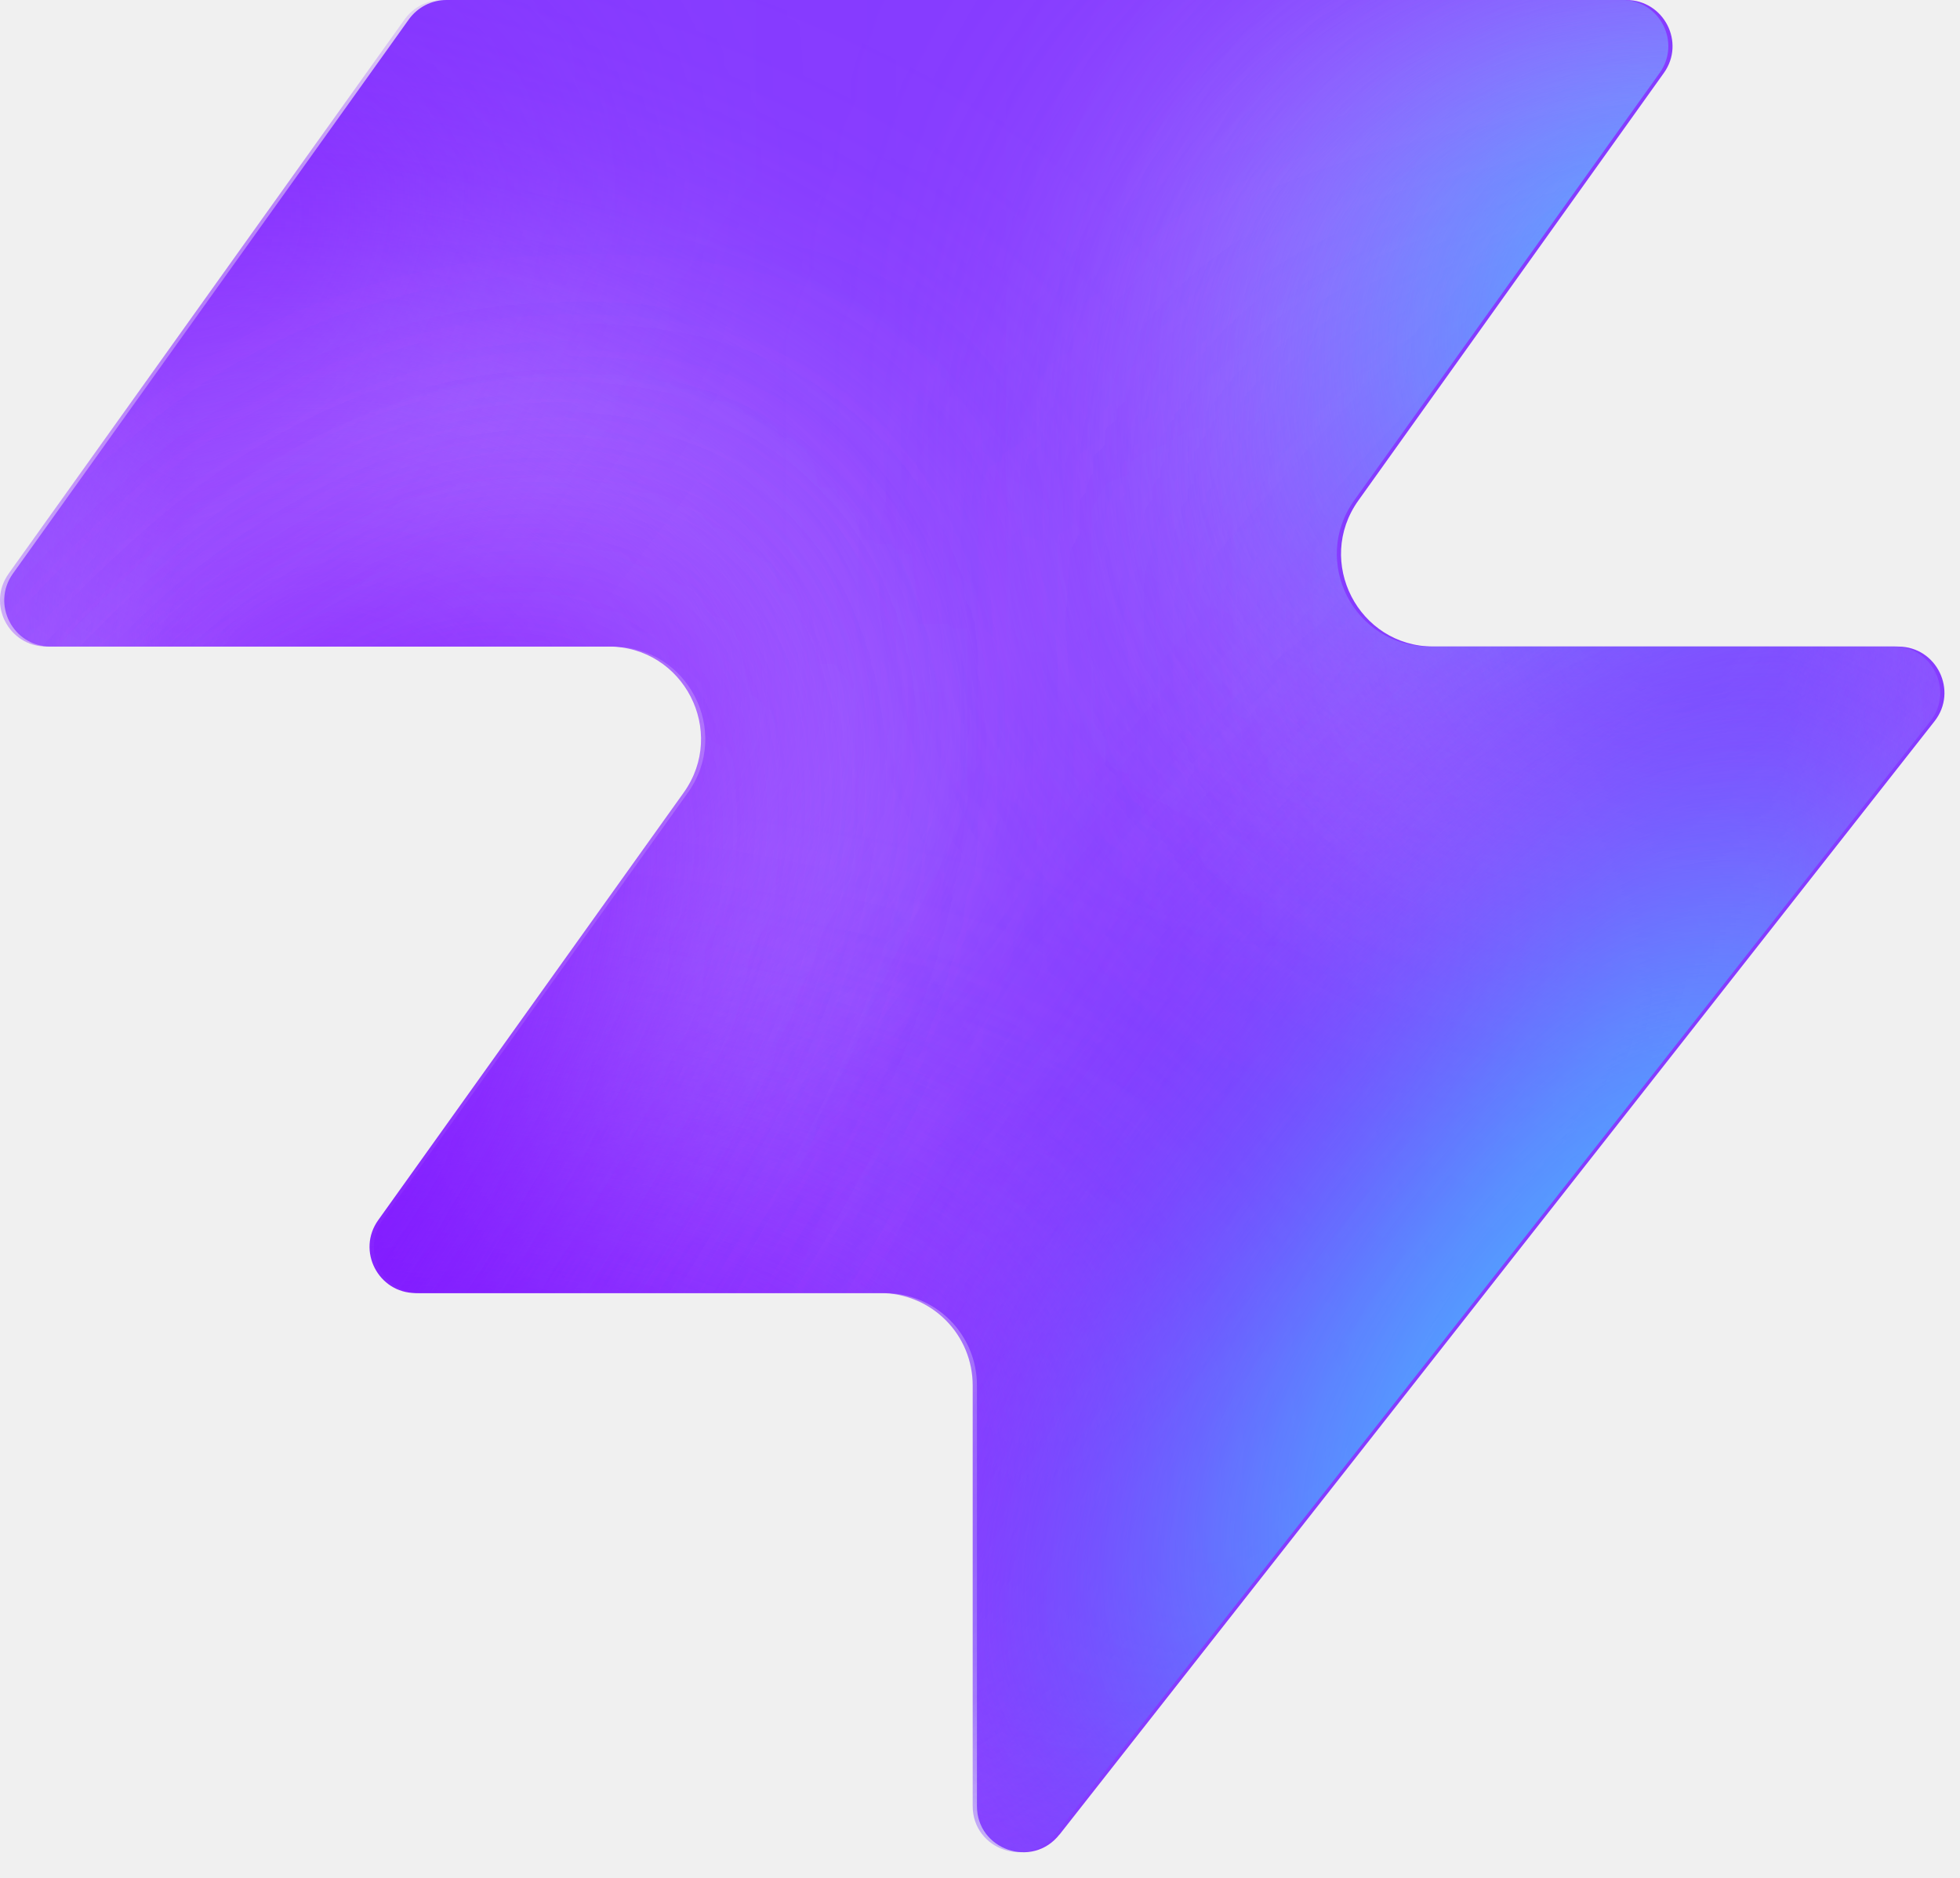
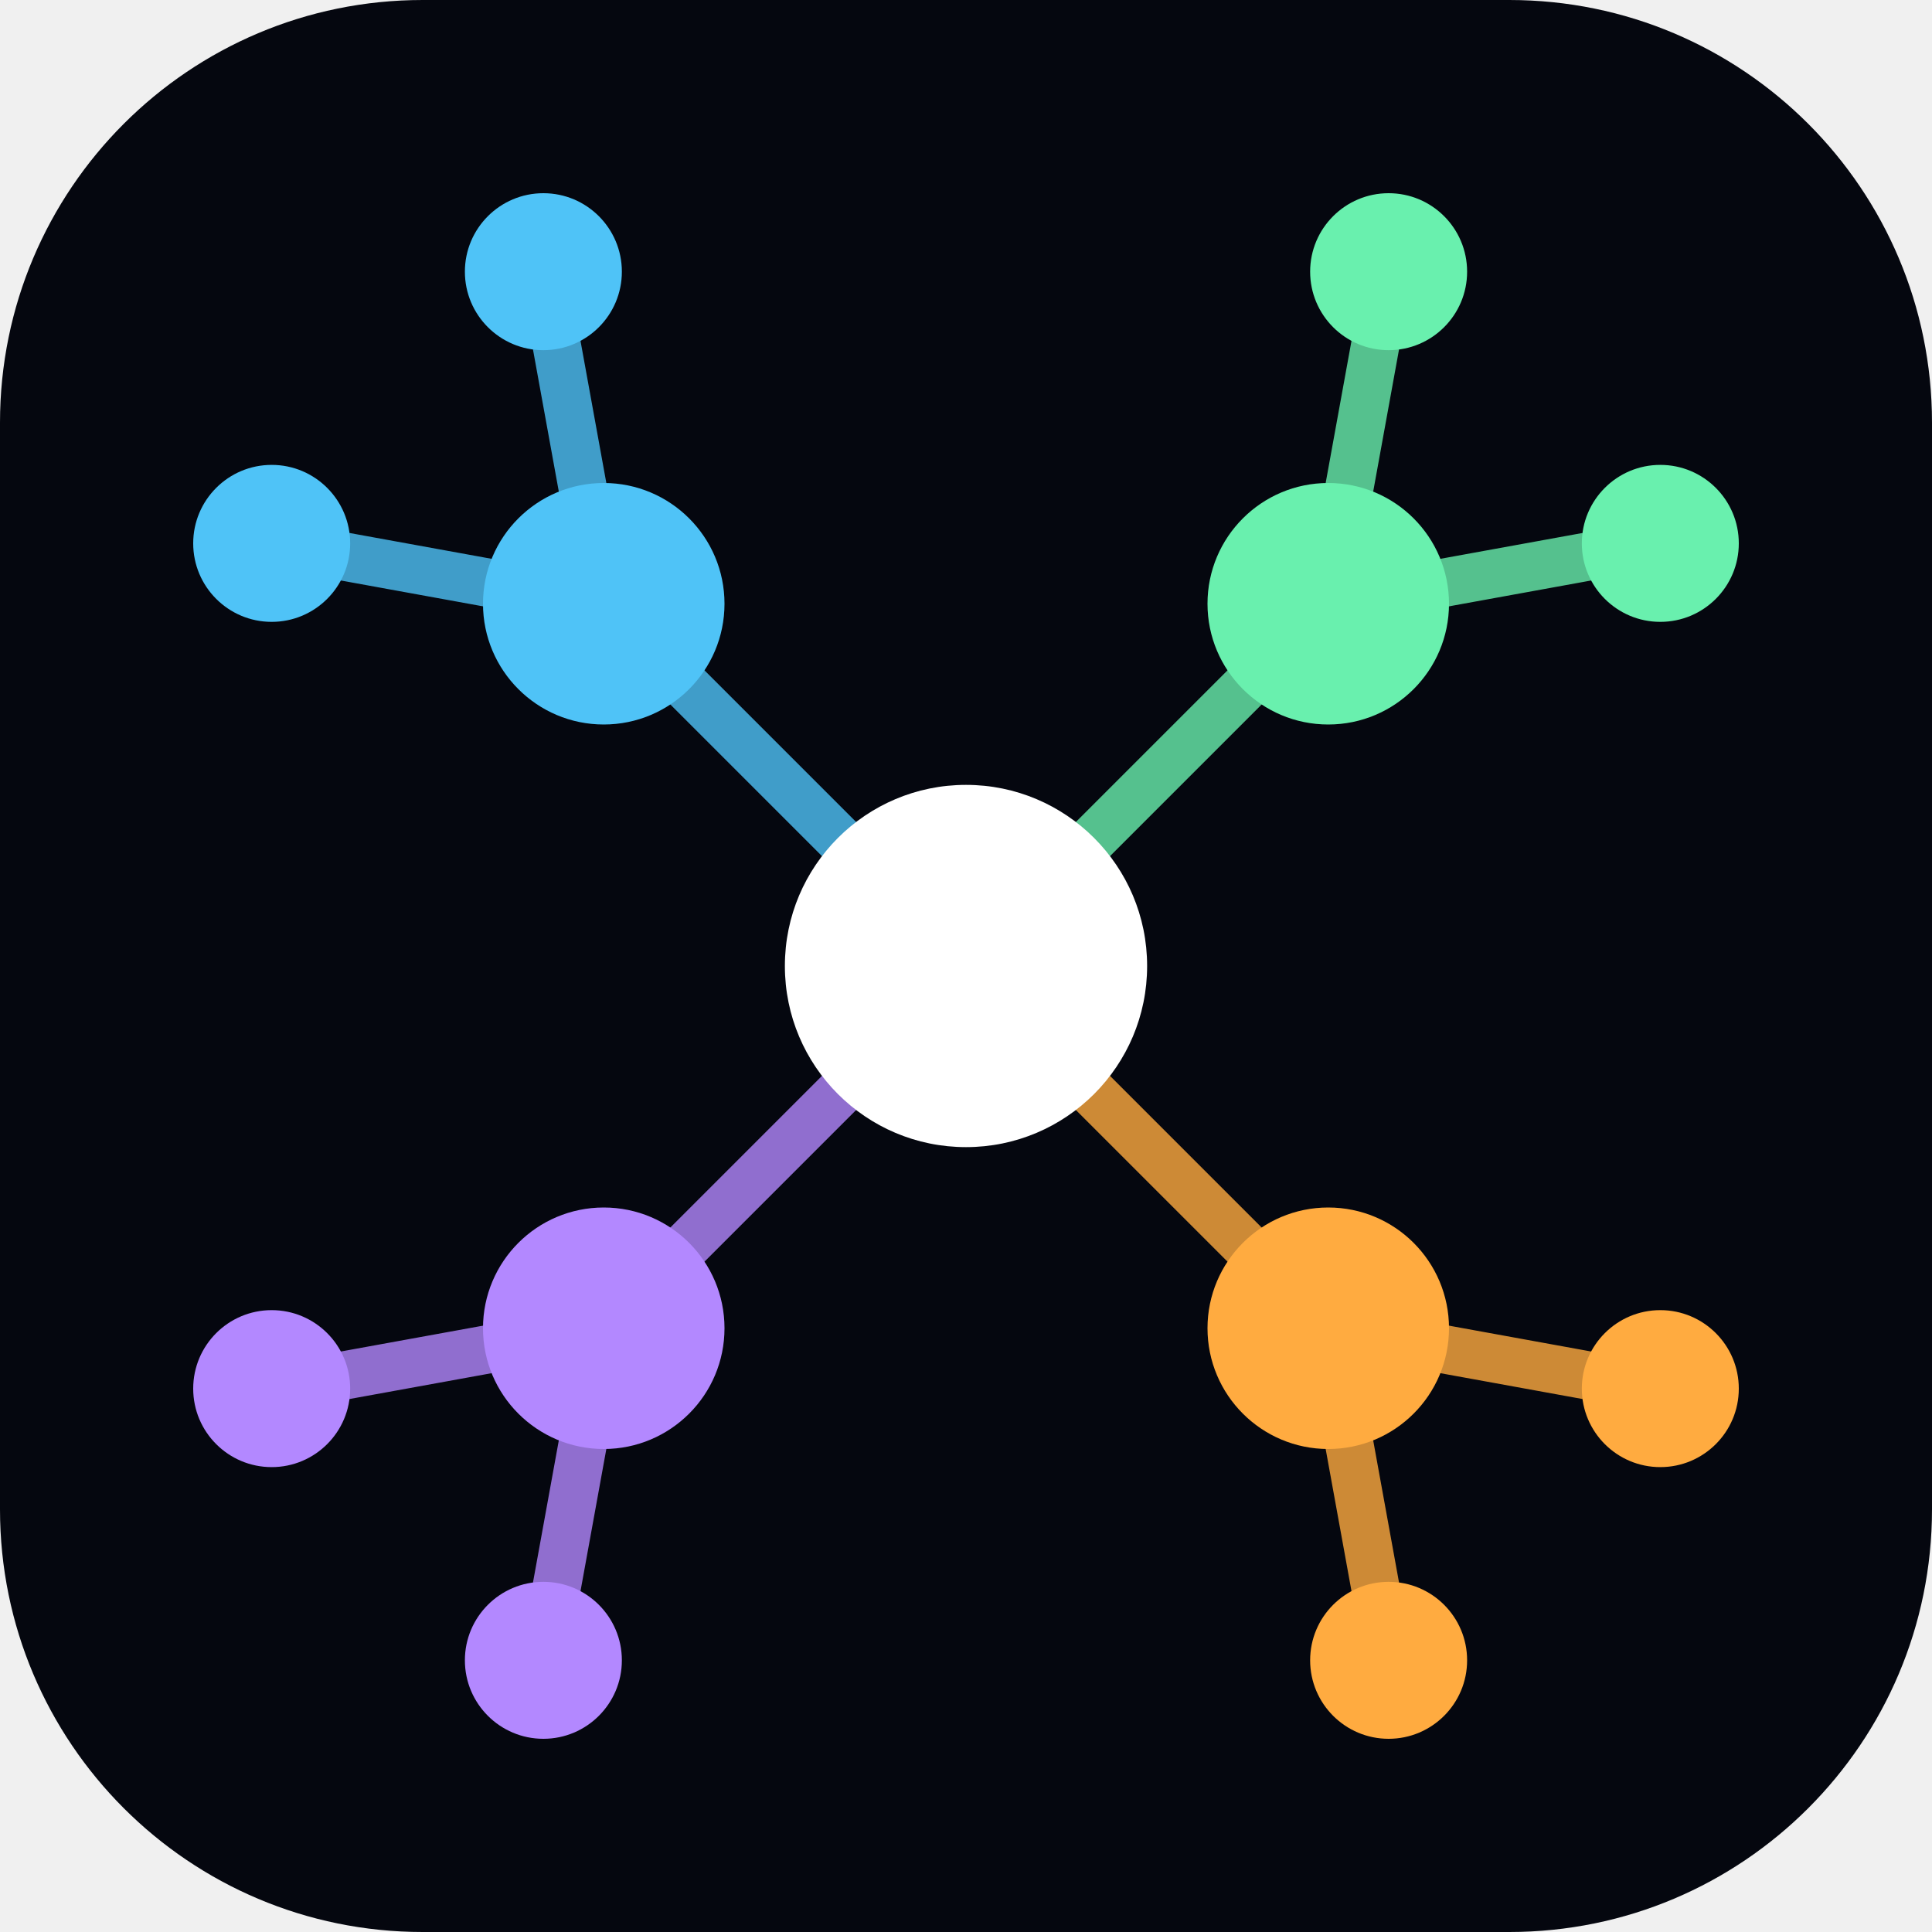
- <svg xmlns="http://www.w3.org/2000/svg" width="48" height="46" fill="none" viewBox="0 0 48 46">
-   <path fill="#863bff" d="M25.946 44.938c-.664.845-2.021.375-2.021-.698V33.937a2.26 2.26 0 0 0-2.262-2.262H10.287c-.92 0-1.456-1.04-.92-1.788l7.48-10.471c1.07-1.497 0-3.578-1.842-3.578H1.237c-.92 0-1.456-1.04-.92-1.788L10.013.474c.214-.297.556-.474.92-.474h28.894c.92 0 1.456 1.04.92 1.788l-7.48 10.471c-1.07 1.498 0 3.579 1.842 3.579h11.377c.943 0 1.473 1.088.89 1.83L25.947 44.94z" style="fill:#863bff;fill:color(display-p3 .525 .23 1);fill-opacity:1" />
-   <mask id="a" width="48" height="46" x="0" y="0" maskUnits="userSpaceOnUse" style="mask-type:alpha">
-     <path fill="#000" d="M25.842 44.938c-.664.844-2.021.375-2.021-.698V33.937a2.26 2.26 0 0 0-2.262-2.262H10.183c-.92 0-1.456-1.04-.92-1.788l7.48-10.471c1.07-1.498 0-3.579-1.842-3.579H1.133c-.92 0-1.456-1.04-.92-1.787L9.91.473c.214-.297.556-.474.92-.474h28.894c.92 0 1.456 1.04.92 1.788l-7.48 10.471c-1.07 1.498 0 3.578 1.842 3.578h11.377c.943 0 1.473 1.088.89 1.832L25.843 44.94z" style="fill:#000;fill-opacity:1" />
-   </mask>
-   <g mask="url(#a)">
-     <g filter="url(#b)">
-       <ellipse cx="5.508" cy="14.704" fill="#ede6ff" rx="5.508" ry="14.704" style="fill:#ede6ff;fill:color(display-p3 .927 .903 1);fill-opacity:1" transform="matrix(.00324 1 1 -.00324 -4.47 31.516)" />
-     </g>
-     <g filter="url(#c)">
-       <ellipse cx="10.399" cy="29.851" fill="#ede6ff" rx="10.399" ry="29.851" style="fill:#ede6ff;fill:color(display-p3 .927 .903 1);fill-opacity:1" transform="matrix(.00324 1 1 -.00324 -39.328 7.883)" />
-     </g>
-     <g filter="url(#d)">
-       <ellipse cx="5.508" cy="30.487" fill="#7e14ff" rx="5.508" ry="30.487" style="fill:#7e14ff;fill:color(display-p3 .492 .077 1);fill-opacity:1" transform="rotate(89.814 -25.913 -14.639)scale(1 -1)" />
-     </g>
-     <g filter="url(#e)">
-       <ellipse cx="5.508" cy="30.599" fill="#7e14ff" rx="5.508" ry="30.599" style="fill:#7e14ff;fill:color(display-p3 .492 .077 1);fill-opacity:1" transform="rotate(89.814 -32.644 -3.334)scale(1 -1)" />
-     </g>
-     <g filter="url(#f)">
-       <ellipse cx="5.508" cy="30.599" fill="#7e14ff" rx="5.508" ry="30.599" style="fill:#7e14ff;fill:color(display-p3 .492 .077 1);fill-opacity:1" transform="matrix(.00324 1 1 -.00324 -34.34 30.47)" />
-     </g>
-     <g filter="url(#g)">
-       <ellipse cx="14.072" cy="22.078" fill="#ede6ff" rx="14.072" ry="22.078" style="fill:#ede6ff;fill:color(display-p3 .927 .903 1);fill-opacity:1" transform="rotate(93.35 24.506 48.493)scale(-1 1)" />
-     </g>
-     <g filter="url(#h)">
-       <ellipse cx="3.47" cy="21.501" fill="#7e14ff" rx="3.47" ry="21.501" style="fill:#7e14ff;fill:color(display-p3 .492 .077 1);fill-opacity:1" transform="rotate(89.009 28.708 47.59)scale(-1 1)" />
-     </g>
-     <g filter="url(#i)">
-       <ellipse cx="3.47" cy="21.501" fill="#7e14ff" rx="3.47" ry="21.501" style="fill:#7e14ff;fill:color(display-p3 .492 .077 1);fill-opacity:1" transform="rotate(89.009 28.708 47.59)scale(-1 1)" />
-     </g>
-     <g filter="url(#j)">
-       <ellipse cx=".387" cy="8.972" fill="#7e14ff" rx="4.407" ry="29.108" style="fill:#7e14ff;fill:color(display-p3 .492 .077 1);fill-opacity:1" transform="rotate(39.51 .387 8.972)" />
-     </g>
-     <g filter="url(#k)">
-       <ellipse cx="47.523" cy="-6.092" fill="#7e14ff" rx="4.407" ry="29.108" style="fill:#7e14ff;fill:color(display-p3 .492 .077 1);fill-opacity:1" transform="rotate(37.892 47.523 -6.092)" />
-     </g>
-     <g filter="url(#l)">
-       <ellipse cx="41.412" cy="6.333" fill="#47bfff" rx="5.971" ry="9.665" style="fill:#47bfff;fill:color(display-p3 .28 .748 1);fill-opacity:1" transform="rotate(37.892 41.412 6.333)" />
-     </g>
-     <g filter="url(#m)">
-       <ellipse cx="-1.879" cy="38.332" fill="#7e14ff" rx="4.407" ry="29.108" style="fill:#7e14ff;fill:color(display-p3 .492 .077 1);fill-opacity:1" transform="rotate(37.892 -1.88 38.332)" />
-     </g>
-     <g filter="url(#n)">
-       <ellipse cx="-1.879" cy="38.332" fill="#7e14ff" rx="4.407" ry="29.108" style="fill:#7e14ff;fill:color(display-p3 .492 .077 1);fill-opacity:1" transform="rotate(37.892 -1.88 38.332)" />
-     </g>
-     <g filter="url(#o)">
-       <ellipse cx="35.651" cy="29.907" fill="#7e14ff" rx="4.407" ry="29.108" style="fill:#7e14ff;fill:color(display-p3 .492 .077 1);fill-opacity:1" transform="rotate(37.892 35.651 29.907)" />
-     </g>
-     <g filter="url(#p)">
-       <ellipse cx="38.418" cy="32.4" fill="#47bfff" rx="5.971" ry="15.297" style="fill:#47bfff;fill:color(display-p3 .28 .748 1);fill-opacity:1" transform="rotate(37.892 38.418 32.4)" />
-     </g>
+ <svg xmlns="http://www.w3.org/2000/svg" viewBox="0 0 64 64">
+   <rect width="64" height="64" rx="14" fill="#05070f" />
+   <g stroke-width="1.6" stroke-linecap="round" opacity="0.8">
+     <path d="M32 32 44 44M44 44 55 46M44 44 46 55" stroke="#ffab40" />
+     <path d="M32 32 20 44M20 44 18 55M20 44 9 46" stroke="#b388ff" />
+     <path d="M32 32 20 20M20 20 9 18M20 20 18 9" stroke="#4fc3f7" />
+     <path d="M32 32 44 20M44 20 46 9M44 20 55 18" stroke="#69f0ae" />
  </g>
-   <defs>
-     <filter id="b" width="60.045" height="41.654" x="-19.77" y="16.149" color-interpolation-filters="sRGB" filterUnits="userSpaceOnUse">
-       <feFlood flood-opacity="0" result="BackgroundImageFix" />
-       <feBlend in="SourceGraphic" in2="BackgroundImageFix" result="shape" />
-       <feGaussianBlur result="effect1_foregroundBlur_2002_17158" stdDeviation="7.659" />
-     </filter>
-     <filter id="c" width="90.34" height="51.437" x="-54.613" y="-7.533" color-interpolation-filters="sRGB" filterUnits="userSpaceOnUse">
-       <feFlood flood-opacity="0" result="BackgroundImageFix" />
-       <feBlend in="SourceGraphic" in2="BackgroundImageFix" result="shape" />
-       <feGaussianBlur result="effect1_foregroundBlur_2002_17158" stdDeviation="7.659" />
-     </filter>
-     <filter id="d" width="79.355" height="29.4" x="-49.64" y="2.03" color-interpolation-filters="sRGB" filterUnits="userSpaceOnUse">
-       <feFlood flood-opacity="0" result="BackgroundImageFix" />
-       <feBlend in="SourceGraphic" in2="BackgroundImageFix" result="shape" />
-       <feGaussianBlur result="effect1_foregroundBlur_2002_17158" stdDeviation="4.596" />
-     </filter>
-     <filter id="e" width="79.579" height="29.4" x="-45.045" y="20.029" color-interpolation-filters="sRGB" filterUnits="userSpaceOnUse">
-       <feFlood flood-opacity="0" result="BackgroundImageFix" />
-       <feBlend in="SourceGraphic" in2="BackgroundImageFix" result="shape" />
-       <feGaussianBlur result="effect1_foregroundBlur_2002_17158" stdDeviation="4.596" />
-     </filter>
-     <filter id="f" width="79.579" height="29.4" x="-43.513" y="21.178" color-interpolation-filters="sRGB" filterUnits="userSpaceOnUse">
-       <feFlood flood-opacity="0" result="BackgroundImageFix" />
-       <feBlend in="SourceGraphic" in2="BackgroundImageFix" result="shape" />
-       <feGaussianBlur result="effect1_foregroundBlur_2002_17158" stdDeviation="4.596" />
-     </filter>
-     <filter id="g" width="74.749" height="58.852" x="15.756" y="-17.901" color-interpolation-filters="sRGB" filterUnits="userSpaceOnUse">
-       <feFlood flood-opacity="0" result="BackgroundImageFix" />
-       <feBlend in="SourceGraphic" in2="BackgroundImageFix" result="shape" />
-       <feGaussianBlur result="effect1_foregroundBlur_2002_17158" stdDeviation="7.659" />
-     </filter>
-     <filter id="h" width="61.377" height="25.362" x="23.548" y="2.284" color-interpolation-filters="sRGB" filterUnits="userSpaceOnUse">
-       <feFlood flood-opacity="0" result="BackgroundImageFix" />
-       <feBlend in="SourceGraphic" in2="BackgroundImageFix" result="shape" />
-       <feGaussianBlur result="effect1_foregroundBlur_2002_17158" stdDeviation="4.596" />
-     </filter>
-     <filter id="i" width="61.377" height="25.362" x="23.548" y="2.284" color-interpolation-filters="sRGB" filterUnits="userSpaceOnUse">
-       <feFlood flood-opacity="0" result="BackgroundImageFix" />
-       <feBlend in="SourceGraphic" in2="BackgroundImageFix" result="shape" />
-       <feGaussianBlur result="effect1_foregroundBlur_2002_17158" stdDeviation="4.596" />
-     </filter>
-     <filter id="j" width="56.045" height="63.649" x="-27.636" y="-22.853" color-interpolation-filters="sRGB" filterUnits="userSpaceOnUse">
-       <feFlood flood-opacity="0" result="BackgroundImageFix" />
-       <feBlend in="SourceGraphic" in2="BackgroundImageFix" result="shape" />
-       <feGaussianBlur result="effect1_foregroundBlur_2002_17158" stdDeviation="4.596" />
-     </filter>
-     <filter id="k" width="54.814" height="64.646" x="20.116" y="-38.415" color-interpolation-filters="sRGB" filterUnits="userSpaceOnUse">
-       <feFlood flood-opacity="0" result="BackgroundImageFix" />
-       <feBlend in="SourceGraphic" in2="BackgroundImageFix" result="shape" />
-       <feGaussianBlur result="effect1_foregroundBlur_2002_17158" stdDeviation="4.596" />
-     </filter>
-     <filter id="l" width="33.541" height="35.313" x="24.641" y="-11.323" color-interpolation-filters="sRGB" filterUnits="userSpaceOnUse">
-       <feFlood flood-opacity="0" result="BackgroundImageFix" />
-       <feBlend in="SourceGraphic" in2="BackgroundImageFix" result="shape" />
-       <feGaussianBlur result="effect1_foregroundBlur_2002_17158" stdDeviation="4.596" />
-     </filter>
-     <filter id="m" width="54.814" height="64.646" x="-29.286" y="6.009" color-interpolation-filters="sRGB" filterUnits="userSpaceOnUse">
-       <feFlood flood-opacity="0" result="BackgroundImageFix" />
-       <feBlend in="SourceGraphic" in2="BackgroundImageFix" result="shape" />
-       <feGaussianBlur result="effect1_foregroundBlur_2002_17158" stdDeviation="4.596" />
-     </filter>
-     <filter id="n" width="54.814" height="64.646" x="-29.286" y="6.009" color-interpolation-filters="sRGB" filterUnits="userSpaceOnUse">
-       <feFlood flood-opacity="0" result="BackgroundImageFix" />
-       <feBlend in="SourceGraphic" in2="BackgroundImageFix" result="shape" />
-       <feGaussianBlur result="effect1_foregroundBlur_2002_17158" stdDeviation="4.596" />
-     </filter>
-     <filter id="o" width="54.814" height="64.646" x="8.244" y="-2.416" color-interpolation-filters="sRGB" filterUnits="userSpaceOnUse">
-       <feFlood flood-opacity="0" result="BackgroundImageFix" />
-       <feBlend in="SourceGraphic" in2="BackgroundImageFix" result="shape" />
-       <feGaussianBlur result="effect1_foregroundBlur_2002_17158" stdDeviation="4.596" />
-     </filter>
-     <filter id="p" width="39.409" height="43.623" x="18.713" y="10.588" color-interpolation-filters="sRGB" filterUnits="userSpaceOnUse">
-       <feFlood flood-opacity="0" result="BackgroundImageFix" />
-       <feBlend in="SourceGraphic" in2="BackgroundImageFix" result="shape" />
-       <feGaussianBlur result="effect1_foregroundBlur_2002_17158" stdDeviation="4.596" />
-     </filter>
-   </defs>
+   <g fill="#ffab40">
+     <circle cx="44" cy="44" r="4" />
+     <circle cx="55" cy="46" r="2.6" />
+     <circle cx="46" cy="55" r="2.6" />
+   </g>
+   <g fill="#b388ff">
+     <circle cx="20" cy="44" r="4" />
+     <circle cx="18" cy="55" r="2.6" />
+     <circle cx="9" cy="46" r="2.6" />
+   </g>
+   <g fill="#4fc3f7">
+     <circle cx="20" cy="20" r="4" />
+     <circle cx="9" cy="18" r="2.6" />
+     <circle cx="18" cy="9" r="2.6" />
+   </g>
+   <g fill="#69f0ae">
+     <circle cx="44" cy="20" r="4" />
+     <circle cx="46" cy="9" r="2.6" />
+     <circle cx="55" cy="18" r="2.6" />
+   </g>
+   <circle cx="32" cy="32" r="6" fill="#fff" />
</svg>
